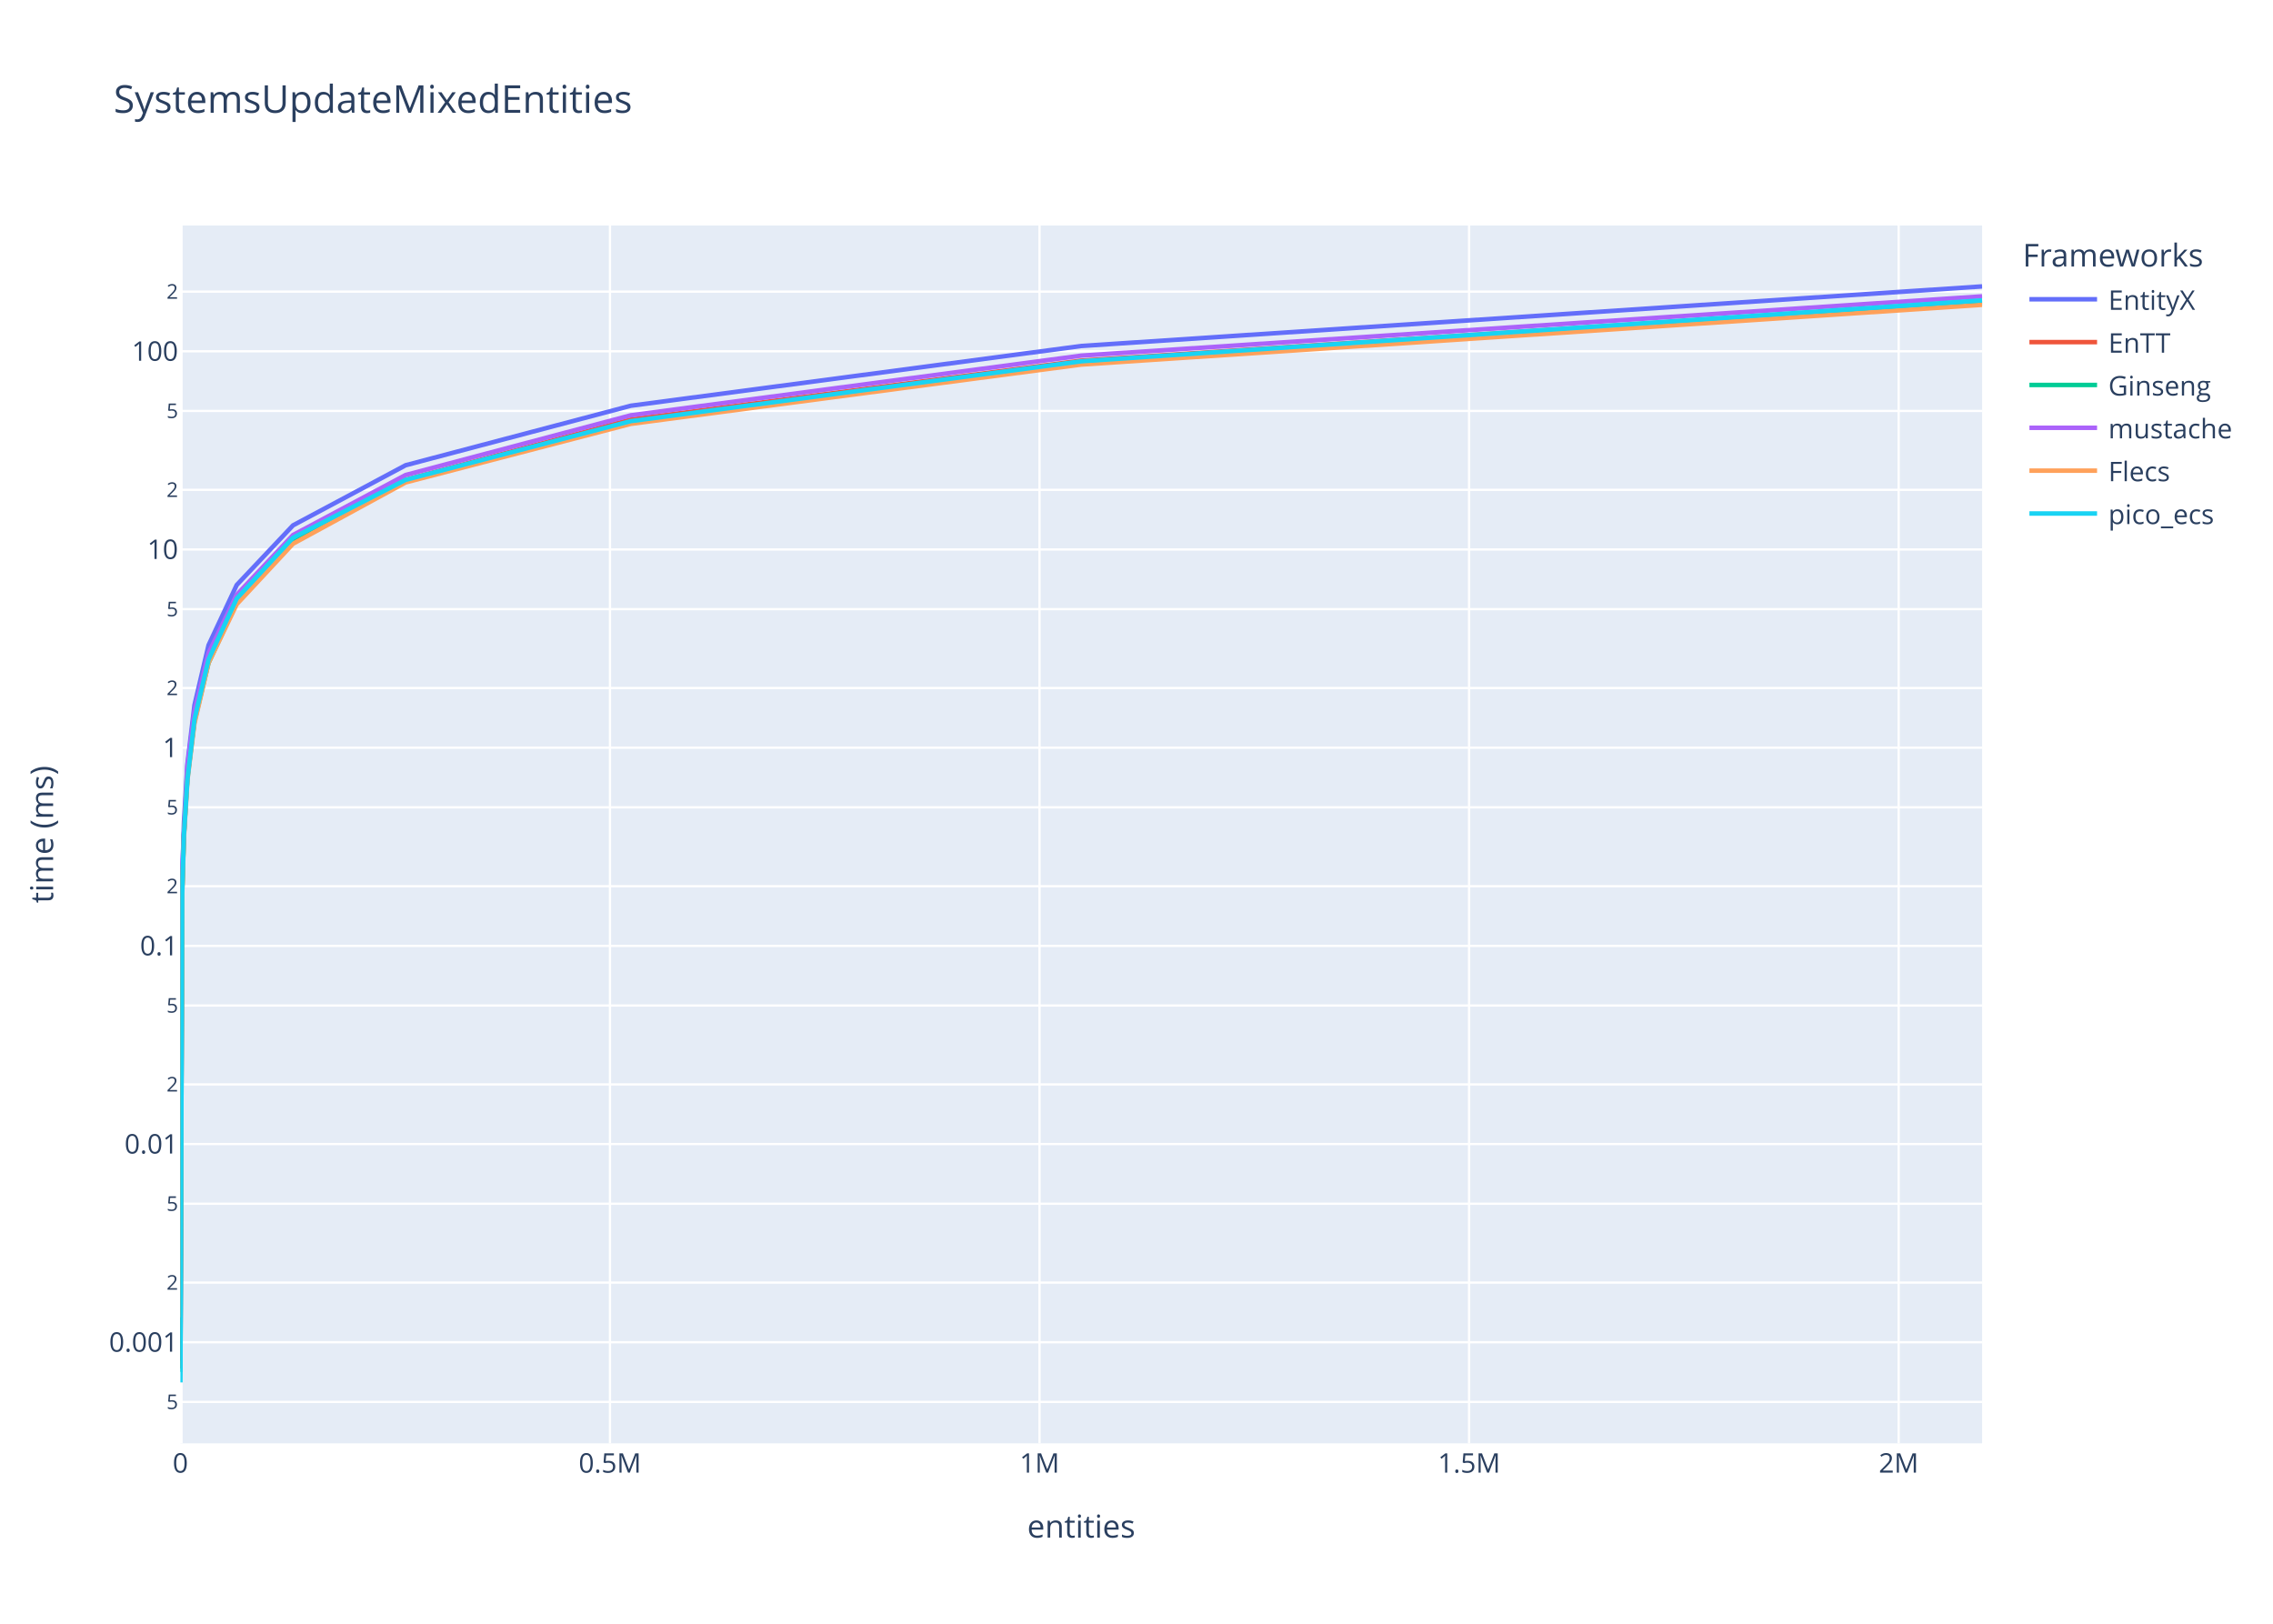
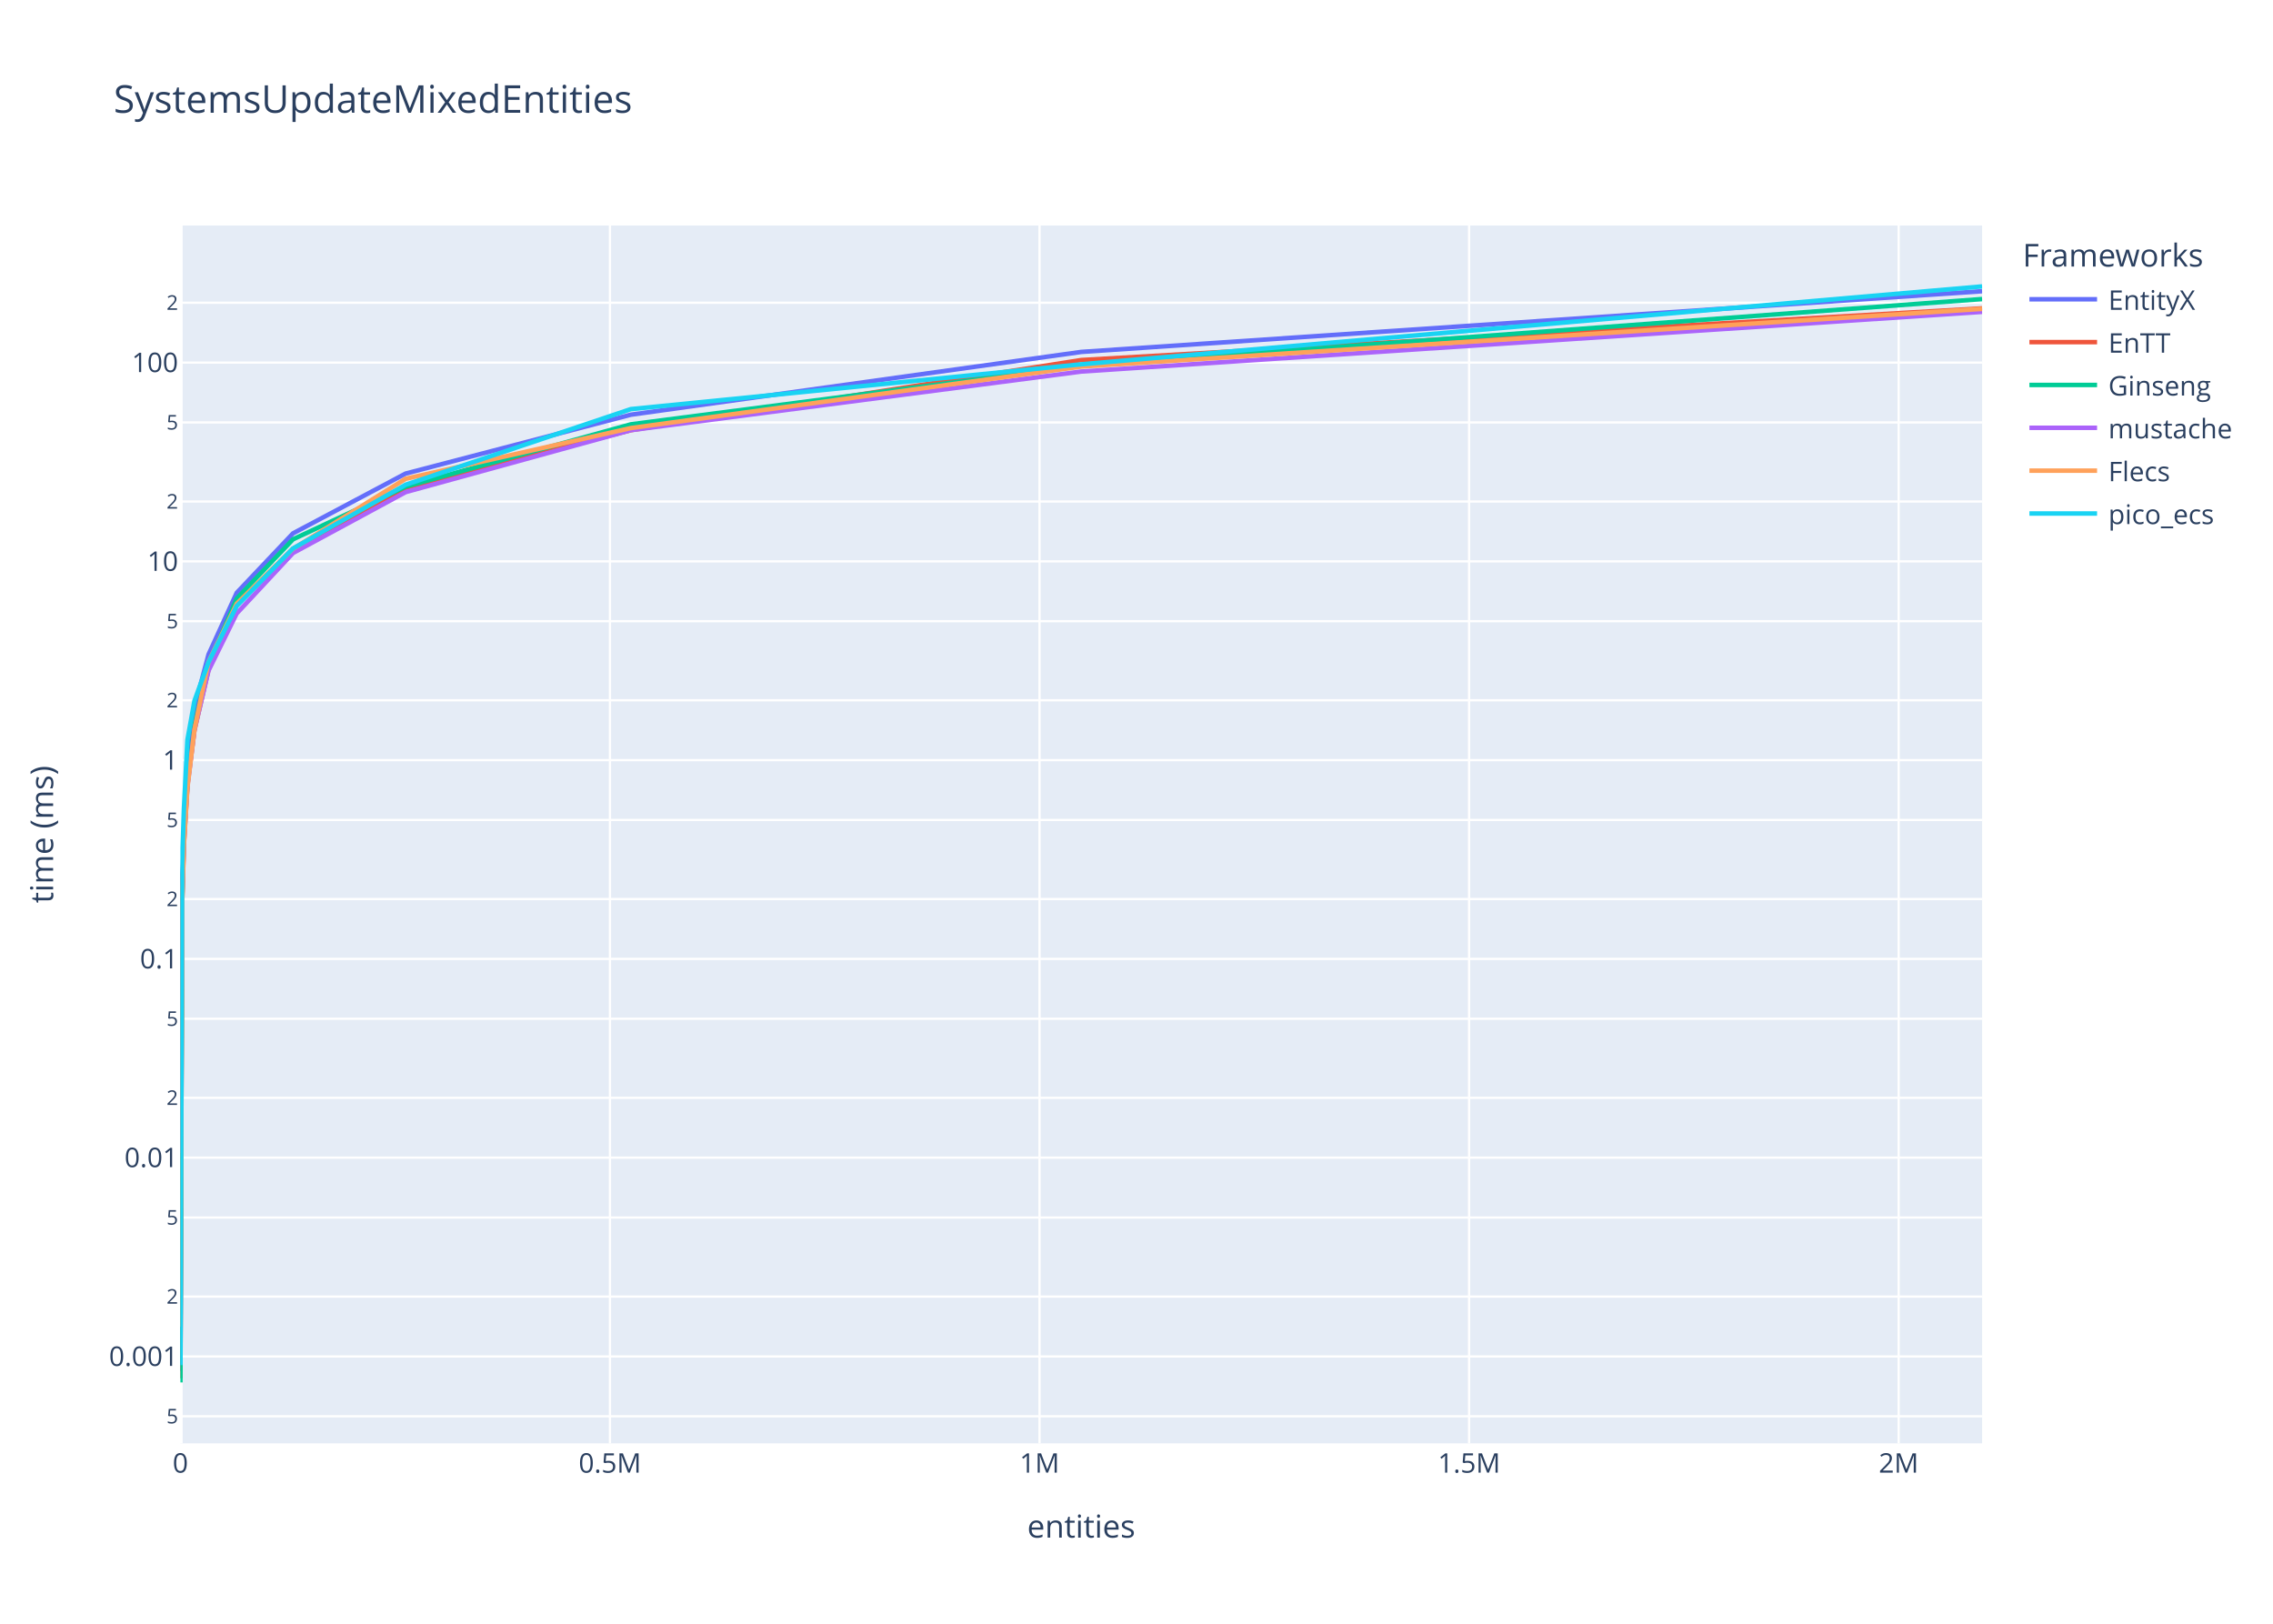
<svg xmlns="http://www.w3.org/2000/svg" class="main-svg" width="1008" height="720" style="" viewBox="0 0 1008 720">
  <rect x="0" y="0" width="1008" height="720" style="fill: rgb(255, 255, 255); fill-opacity: 1;" />
-   <defs id="defs-19bb5e">
+   <defs id="defs-5f6856">
    <g class="clips">
-       <clipPath id="clip19bb5exyplot" class="plotclip">
+       <clipPath id="clip5f6856xyplot" class="plotclip">
        <rect width="799" height="540" />
      </clipPath>
-       <clipPath class="axesclip" id="clip19bb5ex">
+       <clipPath class="axesclip" id="clip5f6856x">
        <rect x="80" y="0" width="799" height="720" />
      </clipPath>
-       <clipPath class="axesclip" id="clip19bb5ey">
+       <clipPath class="axesclip" id="clip5f6856y">
        <rect x="0" y="100" width="1008" height="540" />
      </clipPath>
-       <clipPath class="axesclip" id="clip19bb5exy">
+       <clipPath class="axesclip" id="clip5f6856xy">
        <rect x="80" y="100" width="799" height="540" />
      </clipPath>
    </g>
    <g class="gradients" />
    <g class="patterns" />
  </defs>
  <g class="bglayer">
    <rect class="bg" x="80" y="100" width="799" height="540" style="fill: rgb(229, 236, 246); fill-opacity: 1; stroke-width: 0;" />
  </g>
  <g class="layer-below">
    <g class="imagelayer" />
    <g class="shapelayer" />
  </g>
  <g class="cartesianlayer">
    <g class="subplot xy">
      <g class="layer-subplot">
        <g class="shapelayer" />
        <g class="imagelayer" />
      </g>
      <g class="minor-gridlayer">
        <g class="x" />
        <g class="y" />
      </g>
      <g class="gridlayer">
        <g class="x">
          <path class="xgrid crisp" transform="translate(270.5,0)" d="M0,100v540" style="stroke: rgb(255, 255, 255); stroke-opacity: 1; stroke-width: 1px;" />
          <path class="xgrid crisp" transform="translate(460.99,0)" d="M0,100v540" style="stroke: rgb(255, 255, 255); stroke-opacity: 1; stroke-width: 1px;" />
          <path class="xgrid crisp" transform="translate(651.49,0)" d="M0,100v540" style="stroke: rgb(255, 255, 255); stroke-opacity: 1; stroke-width: 1px;" />
          <path class="xgrid crisp" transform="translate(841.99,0)" d="M0,100v540" style="stroke: rgb(255, 255, 255); stroke-opacity: 1; stroke-width: 1px;" />
        </g>
        <g class="y">
-           <path class="ygrid crisp" transform="translate(0,621.64)" d="M80,0h799" style="stroke: rgb(255, 255, 255); stroke-opacity: 1; stroke-width: 1px;" />
-           <path class="ygrid crisp" transform="translate(0,595.18)" d="M80,0h799" style="stroke: rgb(255, 255, 255); stroke-opacity: 1; stroke-width: 1px;" />
-           <path class="ygrid crisp" transform="translate(0,568.73)" d="M80,0h799" style="stroke: rgb(255, 255, 255); stroke-opacity: 1; stroke-width: 1px;" />
-           <path class="ygrid crisp" transform="translate(0,533.76)" d="M80,0h799" style="stroke: rgb(255, 255, 255); stroke-opacity: 1; stroke-width: 1px;" />
-           <path class="ygrid crisp" transform="translate(0,507.3)" d="M80,0h799" style="stroke: rgb(255, 255, 255); stroke-opacity: 1; stroke-width: 1px;" />
-           <path class="ygrid crisp" transform="translate(0,480.85)" d="M80,0h799" style="stroke: rgb(255, 255, 255); stroke-opacity: 1; stroke-width: 1px;" />
-           <path class="ygrid crisp" transform="translate(0,445.87)" d="M80,0h799" style="stroke: rgb(255, 255, 255); stroke-opacity: 1; stroke-width: 1px;" />
-           <path class="ygrid crisp" transform="translate(0,419.42)" d="M80,0h799" style="stroke: rgb(255, 255, 255); stroke-opacity: 1; stroke-width: 1px;" />
-           <path class="ygrid crisp" transform="translate(0,392.96)" d="M80,0h799" style="stroke: rgb(255, 255, 255); stroke-opacity: 1; stroke-width: 1px;" />
-           <path class="ygrid crisp" transform="translate(0,357.99)" d="M80,0h799" style="stroke: rgb(255, 255, 255); stroke-opacity: 1; stroke-width: 1px;" />
-           <path class="ygrid crisp" transform="translate(0,331.54)" d="M80,0h799" style="stroke: rgb(255, 255, 255); stroke-opacity: 1; stroke-width: 1px;" />
-           <path class="ygrid crisp" transform="translate(0,305.08)" d="M80,0h799" style="stroke: rgb(255, 255, 255); stroke-opacity: 1; stroke-width: 1px;" />
-           <path class="ygrid crisp" transform="translate(0,270.11)" d="M80,0h799" style="stroke: rgb(255, 255, 255); stroke-opacity: 1; stroke-width: 1px;" />
-           <path class="ygrid crisp" transform="translate(0,243.65)" d="M80,0h799" style="stroke: rgb(255, 255, 255); stroke-opacity: 1; stroke-width: 1px;" />
-           <path class="ygrid crisp" transform="translate(0,217.2)" d="M80,0h799" style="stroke: rgb(255, 255, 255); stroke-opacity: 1; stroke-width: 1px;" />
-           <path class="ygrid crisp" transform="translate(0,182.22)" d="M80,0h799" style="stroke: rgb(255, 255, 255); stroke-opacity: 1; stroke-width: 1px;" />
-           <path class="ygrid crisp" transform="translate(0,155.77)" d="M80,0h799" style="stroke: rgb(255, 255, 255); stroke-opacity: 1; stroke-width: 1px;" />
-           <path class="ygrid crisp" transform="translate(0,129.31)" d="M80,0h799" style="stroke: rgb(255, 255, 255); stroke-opacity: 1; stroke-width: 1px;" />
+           <path class="ygrid crisp" transform="translate(0,628.01)" d="M80,0h799" style="stroke: rgb(255, 255, 255); stroke-opacity: 1; stroke-width: 1px;" />
+           <path class="ygrid crisp" transform="translate(0,601.47)" d="M80,0h799" style="stroke: rgb(255, 255, 255); stroke-opacity: 1; stroke-width: 1px;" />
+           <path class="ygrid crisp" transform="translate(0,574.94)" d="M80,0h799" style="stroke: rgb(255, 255, 255); stroke-opacity: 1; stroke-width: 1px;" />
+           <path class="ygrid crisp" transform="translate(0,539.87)" d="M80,0h799" style="stroke: rgb(255, 255, 255); stroke-opacity: 1; stroke-width: 1px;" />
+           <path class="ygrid crisp" transform="translate(0,513.33)" d="M80,0h799" style="stroke: rgb(255, 255, 255); stroke-opacity: 1; stroke-width: 1px;" />
+           <path class="ygrid crisp" transform="translate(0,486.8)" d="M80,0h799" style="stroke: rgb(255, 255, 255); stroke-opacity: 1; stroke-width: 1px;" />
+           <path class="ygrid crisp" transform="translate(0,451.73)" d="M80,0h799" style="stroke: rgb(255, 255, 255); stroke-opacity: 1; stroke-width: 1px;" />
+           <path class="ygrid crisp" transform="translate(0,425.2)" d="M80,0h799" style="stroke: rgb(255, 255, 255); stroke-opacity: 1; stroke-width: 1px;" />
+           <path class="ygrid crisp" transform="translate(0,398.66)" d="M80,0h799" style="stroke: rgb(255, 255, 255); stroke-opacity: 1; stroke-width: 1px;" />
+           <path class="ygrid crisp" transform="translate(0,363.59)" d="M80,0h799" style="stroke: rgb(255, 255, 255); stroke-opacity: 1; stroke-width: 1px;" />
+           <path class="ygrid crisp" transform="translate(0,337.06)" d="M80,0h799" style="stroke: rgb(255, 255, 255); stroke-opacity: 1; stroke-width: 1px;" />
+           <path class="ygrid crisp" transform="translate(0,310.52)" d="M80,0h799" style="stroke: rgb(255, 255, 255); stroke-opacity: 1; stroke-width: 1px;" />
+           <path class="ygrid crisp" transform="translate(0,275.45)" d="M80,0h799" style="stroke: rgb(255, 255, 255); stroke-opacity: 1; stroke-width: 1px;" />
+           <path class="ygrid crisp" transform="translate(0,248.92)" d="M80,0h799" style="stroke: rgb(255, 255, 255); stroke-opacity: 1; stroke-width: 1px;" />
+           <path class="ygrid crisp" transform="translate(0,222.38)" d="M80,0h799" style="stroke: rgb(255, 255, 255); stroke-opacity: 1; stroke-width: 1px;" />
+           <path class="ygrid crisp" transform="translate(0,187.31)" d="M80,0h799" style="stroke: rgb(255, 255, 255); stroke-opacity: 1; stroke-width: 1px;" />
+           <path class="ygrid crisp" transform="translate(0,160.78)" d="M80,0h799" style="stroke: rgb(255, 255, 255); stroke-opacity: 1; stroke-width: 1px;" />
+           <path class="ygrid crisp" transform="translate(0,134.24)" d="M80,0h799" style="stroke: rgb(255, 255, 255); stroke-opacity: 1; stroke-width: 1px;" />
        </g>
      </g>
      <g class="zerolinelayer">
        <path class="xzl zl crisp" transform="translate(80,0)" d="M0,100v540" style="stroke: rgb(255, 255, 255); stroke-opacity: 1; stroke-width: 2px;" />
      </g>
      <path class="xlines-below" />
      <path class="ylines-below" />
      <g class="overlines-below" />
      <g class="xaxislayer-below" />
      <g class="yaxislayer-below" />
      <g class="overaxes-below" />
-       <g class="plot" transform="translate(80,100)" clip-path="url(#clip19bb5exyplot)">
+       <g class="plot" transform="translate(80,100)" clip-path="url(#clip5f6856xyplot)">
        <g class="scatterlayer mlayer">
-           <g class="trace scatter tracec12427" style="stroke-miterlimit: 2; opacity: 1;">
-             <g class="fills" />
-             <g class="errorbars" />
-             <g class="lines">
-               <path class="js-line" d="M0,503.46L0.78,290.93L1.56,264.78L3.12,238.77L6.24,212.68L12.48,186.11L24.97,159.41L49.94,132.96L99.88,106.3L199.75,79.91L399.5,53.42L799,27" style="vector-effect: non-scaling-stroke; fill: none; stroke: rgb(99, 110, 250); stroke-opacity: 1; stroke-width: 2px; opacity: 1;" />
-             </g>
-             <g class="points" />
-             <g class="text" />
-           </g>
-           <g class="trace scatter tracefc41cc" style="stroke-miterlimit: 2; opacity: 1;">
-             <g class="fills" />
-             <g class="errorbars" />
-             <g class="lines">
-               <path class="js-line" d="M0,506.78L0.78,295.83L1.56,269.8L3.12,244.4L6.24,219.22L12.48,192.76L24.97,166.24L49.94,139.39L99.88,112.75L199.75,86.06L399.5,59.92L799,33.63" style="vector-effect: non-scaling-stroke; fill: none; stroke: rgb(239, 85, 59); stroke-opacity: 1; stroke-width: 2px; opacity: 1;" />
-             </g>
-             <g class="points" />
-             <g class="text" />
-           </g>
-           <g class="trace scatter tracef9fecf" style="stroke-miterlimit: 2; opacity: 1;">
-             <g class="fills" />
-             <g class="errorbars" />
-             <g class="lines">
-               <path class="js-line" d="M0,508.31L0.78,295.46L1.56,270.4L3.12,244.62L6.24,219.88L12.48,193.94L24.97,167.22L49.94,140.01L99.88,113.58L199.75,87.41L399.5,60.79L799,34.42" style="vector-effect: non-scaling-stroke; fill: none; stroke: rgb(0, 204, 150); stroke-opacity: 1; stroke-width: 2px; opacity: 1;" />
-             </g>
-             <g class="points" />
-             <g class="text" />
-           </g>
-           <g class="trace scatter traceaa9bf5" style="stroke-miterlimit: 2; opacity: 1;">
-             <g class="fills" />
-             <g class="errorbars" />
-             <g class="lines">
-               <path class="js-line" d="M0,330.03L0.01,334.04L0.39,302.01L0.78,285.22L3.12,239.78L6.24,215.32L12.48,189.59L24.97,163.75L49.94,137.24L99.88,110.63L199.75,84.15L399.5,57.69L799,31.41" style="vector-effect: non-scaling-stroke; fill: none; stroke: rgb(171, 99, 250); stroke-opacity: 1; stroke-width: 2px; opacity: 1;" />
-             </g>
-             <g class="points" />
-             <g class="text" />
-           </g>
-           <g class="trace scatter trace1db8a1" style="stroke-miterlimit: 2; opacity: 1;">
-             <g class="fills" />
-             <g class="errorbars" />
-             <g class="lines">
-               <path class="js-line" d="M0,484.13L0.78,297.71L1.56,271.7L3.12,245.91L6.24,220.81L12.48,193.96L24.97,167.94L49.94,141.1L99.88,113.92L199.75,87.95L399.5,61.65L799,35.16" style="vector-effect: non-scaling-stroke; fill: none; stroke: rgb(255, 161, 90); stroke-opacity: 1; stroke-width: 2px; opacity: 1;" />
-             </g>
-             <g class="points" />
-             <g class="text" />
-           </g>
-           <g class="trace scatter tracee84db7" style="stroke-miterlimit: 2; opacity: 1;">
-             <g class="fills" />
-             <g class="errorbars" />
-             <g class="lines">
-               <path class="js-line" d="M0,513L0.78,296.79L1.56,270.4L3.12,245.68L6.24,218.93L12.48,192.45L24.97,165.43L49.94,138.45L99.88,112.78L199.75,86.73L399.5,60.2L799,33.18" style="vector-effect: non-scaling-stroke; fill: none; stroke: rgb(25, 211, 243); stroke-opacity: 1; stroke-width: 2px; opacity: 1;" />
+           <g class="trace scatter trace131f31" style="stroke-miterlimit: 2; opacity: 1;">
+             <g class="fills" />
+             <g class="errorbars" />
+             <g class="lines">
+               <path class="js-line" d="M0,507.97L0.78,294.65L1.56,270.49L3.12,243.15L6.24,213.67L12.48,190.2L24.97,162.87L49.94,136.5L99.88,109.99L199.75,83.89L399.5,56.05L799,29.13" style="vector-effect: non-scaling-stroke; fill: none; stroke: rgb(99, 110, 250); stroke-opacity: 1; stroke-width: 2px; opacity: 1;" />
+             </g>
+             <g class="points" />
+             <g class="text" />
+           </g>
+           <g class="trace scatter traceaf5014" style="stroke-miterlimit: 2; opacity: 1;">
+             <g class="fills" />
+             <g class="errorbars" />
+             <g class="lines">
+               <path class="js-line" d="M0,511.18L0.78,301.14L1.56,274.22L3.12,248.04L6.24,223.84L12.48,196.92L24.97,168.29L49.94,143.32L99.88,116.32L199.75,90.76L399.5,59.65L799,36.74" style="vector-effect: non-scaling-stroke; fill: none; stroke: rgb(239, 85, 59); stroke-opacity: 1; stroke-width: 2px; opacity: 1;" />
+             </g>
+             <g class="points" />
+             <g class="text" />
+           </g>
+           <g class="trace scatter trace3d68de" style="stroke-miterlimit: 2; opacity: 1;">
+             <g class="fills" />
+             <g class="errorbars" />
+             <g class="lines">
+               <path class="js-line" d="M0,513L0.78,299.17L1.56,271.63L3.12,247.52L6.24,221.65L12.48,194.62L24.97,165.42L49.94,139.14L99.88,115.79L199.75,88.15L399.5,62.25L799,32.6" style="vector-effect: non-scaling-stroke; fill: none; stroke: rgb(0, 204, 150); stroke-opacity: 1; stroke-width: 2px; opacity: 1;" />
+             </g>
+             <g class="points" />
+             <g class="text" />
+           </g>
+           <g class="trace scatter trace577136" style="stroke-miterlimit: 2; opacity: 1;">
+             <g class="fills" />
+             <g class="errorbars" />
+             <g class="lines">
+               <path class="js-line" d="M0,411.22L0.78,298.4L1.56,273.47L3.12,248.56L6.24,223.43L12.48,197.34L24.97,172.03L49.94,145.22L99.88,118.22L199.75,90.75L399.5,64.75L799,38.28" style="vector-effect: non-scaling-stroke; fill: none; stroke: rgb(171, 99, 250); stroke-opacity: 1; stroke-width: 2px; opacity: 1;" />
+             </g>
+             <g class="points" />
+             <g class="text" />
+           </g>
+           <g class="trace scatter traceccd6fd" style="stroke-miterlimit: 2; opacity: 1;">
+             <g class="fills" />
+             <g class="errorbars" />
+             <g class="lines">
+               <path class="js-line" d="M0,488.24L0.78,300.49L1.56,274.8L3.12,249.3L6.24,223.44L12.48,193.44L24.97,167.69L49.94,143.35L99.88,112.3L199.75,89.82L399.5,62.54L799,36.96" style="vector-effect: non-scaling-stroke; fill: none; stroke: rgb(255, 161, 90); stroke-opacity: 1; stroke-width: 2px; opacity: 1;" />
+             </g>
+             <g class="points" />
+             <g class="text" />
+           </g>
+           <g class="trace scatter traceb63f24" style="stroke-miterlimit: 2; opacity: 1;">
+             <g class="fills" />
+             <g class="errorbars" />
+             <g class="lines">
+               <path class="js-line" d="M0,505.34L0.78,282.72L1.56,258.53L3.12,228.08L6.24,210.71L12.48,193.62L24.97,168.73L49.94,143.2L99.88,114.95L199.75,81.41L399.5,61.53L799,27" style="vector-effect: non-scaling-stroke; fill: none; stroke: rgb(25, 211, 243); stroke-opacity: 1; stroke-width: 2px; opacity: 1;" />
            </g>
            <g class="points" />
            <g class="text" />
          </g>
        </g>
      </g>
      <g class="overplot" />
      <path class="xlines-above crisp" d="M0,0" style="fill: none;" />
      <path class="ylines-above crisp" d="M0,0" style="fill: none;" />
      <g class="overlines-above" />
      <g class="xaxislayer-above">
        <g class="xtick">
          <text text-anchor="middle" x="0" y="653" transform="translate(80,0)" style="font-family: 'Open Sans', verdana, arial, sans-serif; font-size: 12px; fill: rgb(42, 63, 95); fill-opacity: 1; white-space: pre; opacity: 1;">0</text>
        </g>
        <g class="xtick">
          <text text-anchor="middle" x="0" y="653" style="font-family: 'Open Sans', verdana, arial, sans-serif; font-size: 12px; fill: rgb(42, 63, 95); fill-opacity: 1; white-space: pre; opacity: 1;" transform="translate(270.5,0)">0.5M</text>
        </g>
        <g class="xtick">
          <text text-anchor="middle" x="0" y="653" style="font-family: 'Open Sans', verdana, arial, sans-serif; font-size: 12px; fill: rgb(42, 63, 95); fill-opacity: 1; white-space: pre; opacity: 1;" transform="translate(460.99,0)">1M</text>
        </g>
        <g class="xtick">
          <text text-anchor="middle" x="0" y="653" style="font-family: 'Open Sans', verdana, arial, sans-serif; font-size: 12px; fill: rgb(42, 63, 95); fill-opacity: 1; white-space: pre; opacity: 1;" transform="translate(651.49,0)">1.5M</text>
        </g>
        <g class="xtick">
          <text text-anchor="middle" x="0" y="653" style="font-family: 'Open Sans', verdana, arial, sans-serif; font-size: 12px; fill: rgb(42, 63, 95); fill-opacity: 1; white-space: pre; opacity: 1;" transform="translate(841.99,0)">2M</text>
        </g>
      </g>
      <g class="yaxislayer-above">
        <g class="ytick">
-           <text text-anchor="end" x="79" y="3.15" transform="translate(0,621.64)" style="font-family: 'Open Sans', verdana, arial, sans-serif; font-size: 9px; fill: rgb(42, 63, 95); fill-opacity: 1; white-space: pre; opacity: 1;">5</text>
-         </g>
-         <g class="ytick">
-           <text text-anchor="end" x="79" y="4.2" style="font-family: 'Open Sans', verdana, arial, sans-serif; font-size: 12px; fill: rgb(42, 63, 95); fill-opacity: 1; white-space: pre; opacity: 1;" transform="translate(0,595.18)">0.001</text>
-         </g>
-         <g class="ytick">
-           <text text-anchor="end" x="79" y="3.15" style="font-family: 'Open Sans', verdana, arial, sans-serif; font-size: 9px; fill: rgb(42, 63, 95); fill-opacity: 1; white-space: pre; opacity: 1;" transform="translate(0,568.73)">2</text>
-         </g>
-         <g class="ytick">
-           <text text-anchor="end" x="79" y="3.15" style="font-family: 'Open Sans', verdana, arial, sans-serif; font-size: 9px; fill: rgb(42, 63, 95); fill-opacity: 1; white-space: pre; opacity: 1;" transform="translate(0,533.76)">5</text>
-         </g>
-         <g class="ytick">
-           <text text-anchor="end" x="79" y="4.2" style="font-family: 'Open Sans', verdana, arial, sans-serif; font-size: 12px; fill: rgb(42, 63, 95); fill-opacity: 1; white-space: pre; opacity: 1;" transform="translate(0,507.3)">0.01</text>
-         </g>
-         <g class="ytick">
-           <text text-anchor="end" x="79" y="3.15" style="font-family: 'Open Sans', verdana, arial, sans-serif; font-size: 9px; fill: rgb(42, 63, 95); fill-opacity: 1; white-space: pre; opacity: 1;" transform="translate(0,480.85)">2</text>
-         </g>
-         <g class="ytick">
-           <text text-anchor="end" x="79" y="3.15" style="font-family: 'Open Sans', verdana, arial, sans-serif; font-size: 9px; fill: rgb(42, 63, 95); fill-opacity: 1; white-space: pre; opacity: 1;" transform="translate(0,445.87)">5</text>
-         </g>
-         <g class="ytick">
-           <text text-anchor="end" x="79" y="4.2" style="font-family: 'Open Sans', verdana, arial, sans-serif; font-size: 12px; fill: rgb(42, 63, 95); fill-opacity: 1; white-space: pre; opacity: 1;" transform="translate(0,419.42)">0.1</text>
-         </g>
-         <g class="ytick">
-           <text text-anchor="end" x="79" y="3.15" style="font-family: 'Open Sans', verdana, arial, sans-serif; font-size: 9px; fill: rgb(42, 63, 95); fill-opacity: 1; white-space: pre; opacity: 1;" transform="translate(0,392.96)">2</text>
-         </g>
-         <g class="ytick">
-           <text text-anchor="end" x="79" y="3.15" style="font-family: 'Open Sans', verdana, arial, sans-serif; font-size: 9px; fill: rgb(42, 63, 95); fill-opacity: 1; white-space: pre; opacity: 1;" transform="translate(0,357.99)">5</text>
-         </g>
-         <g class="ytick">
-           <text text-anchor="end" x="79" y="4.2" style="font-family: 'Open Sans', verdana, arial, sans-serif; font-size: 12px; fill: rgb(42, 63, 95); fill-opacity: 1; white-space: pre; opacity: 1;" transform="translate(0,331.54)">1</text>
-         </g>
-         <g class="ytick">
-           <text text-anchor="end" x="79" y="3.15" style="font-family: 'Open Sans', verdana, arial, sans-serif; font-size: 9px; fill: rgb(42, 63, 95); fill-opacity: 1; white-space: pre; opacity: 1;" transform="translate(0,305.08)">2</text>
-         </g>
-         <g class="ytick">
-           <text text-anchor="end" x="79" y="3.15" style="font-family: 'Open Sans', verdana, arial, sans-serif; font-size: 9px; fill: rgb(42, 63, 95); fill-opacity: 1; white-space: pre; opacity: 1;" transform="translate(0,270.11)">5</text>
-         </g>
-         <g class="ytick">
-           <text text-anchor="end" x="79" y="4.2" style="font-family: 'Open Sans', verdana, arial, sans-serif; font-size: 12px; fill: rgb(42, 63, 95); fill-opacity: 1; white-space: pre; opacity: 1;" transform="translate(0,243.65)">10</text>
-         </g>
-         <g class="ytick">
-           <text text-anchor="end" x="79" y="3.15" style="font-family: 'Open Sans', verdana, arial, sans-serif; font-size: 9px; fill: rgb(42, 63, 95); fill-opacity: 1; white-space: pre; opacity: 1;" transform="translate(0,217.2)">2</text>
-         </g>
-         <g class="ytick">
-           <text text-anchor="end" x="79" y="3.15" style="font-family: 'Open Sans', verdana, arial, sans-serif; font-size: 9px; fill: rgb(42, 63, 95); fill-opacity: 1; white-space: pre; opacity: 1;" transform="translate(0,182.22)">5</text>
-         </g>
-         <g class="ytick">
-           <text text-anchor="end" x="79" y="4.2" style="font-family: 'Open Sans', verdana, arial, sans-serif; font-size: 12px; fill: rgb(42, 63, 95); fill-opacity: 1; white-space: pre; opacity: 1;" transform="translate(0,155.77)">100</text>
-         </g>
-         <g class="ytick">
-           <text text-anchor="end" x="79" y="3.15" style="font-family: 'Open Sans', verdana, arial, sans-serif; font-size: 9px; fill: rgb(42, 63, 95); fill-opacity: 1; white-space: pre; opacity: 1;" transform="translate(0,129.31)">2</text>
+           <text text-anchor="end" x="79" y="3.15" transform="translate(0,628.01)" style="font-family: 'Open Sans', verdana, arial, sans-serif; font-size: 9px; fill: rgb(42, 63, 95); fill-opacity: 1; white-space: pre; opacity: 1;">5</text>
+         </g>
+         <g class="ytick">
+           <text text-anchor="end" x="79" y="4.2" style="font-family: 'Open Sans', verdana, arial, sans-serif; font-size: 12px; fill: rgb(42, 63, 95); fill-opacity: 1; white-space: pre; opacity: 1;" transform="translate(0,601.47)">0.001</text>
+         </g>
+         <g class="ytick">
+           <text text-anchor="end" x="79" y="3.15" style="font-family: 'Open Sans', verdana, arial, sans-serif; font-size: 9px; fill: rgb(42, 63, 95); fill-opacity: 1; white-space: pre; opacity: 1;" transform="translate(0,574.94)">2</text>
+         </g>
+         <g class="ytick">
+           <text text-anchor="end" x="79" y="3.15" style="font-family: 'Open Sans', verdana, arial, sans-serif; font-size: 9px; fill: rgb(42, 63, 95); fill-opacity: 1; white-space: pre; opacity: 1;" transform="translate(0,539.87)">5</text>
+         </g>
+         <g class="ytick">
+           <text text-anchor="end" x="79" y="4.2" style="font-family: 'Open Sans', verdana, arial, sans-serif; font-size: 12px; fill: rgb(42, 63, 95); fill-opacity: 1; white-space: pre; opacity: 1;" transform="translate(0,513.33)">0.01</text>
+         </g>
+         <g class="ytick">
+           <text text-anchor="end" x="79" y="3.15" style="font-family: 'Open Sans', verdana, arial, sans-serif; font-size: 9px; fill: rgb(42, 63, 95); fill-opacity: 1; white-space: pre; opacity: 1;" transform="translate(0,486.8)">2</text>
+         </g>
+         <g class="ytick">
+           <text text-anchor="end" x="79" y="3.15" style="font-family: 'Open Sans', verdana, arial, sans-serif; font-size: 9px; fill: rgb(42, 63, 95); fill-opacity: 1; white-space: pre; opacity: 1;" transform="translate(0,451.73)">5</text>
+         </g>
+         <g class="ytick">
+           <text text-anchor="end" x="79" y="4.2" style="font-family: 'Open Sans', verdana, arial, sans-serif; font-size: 12px; fill: rgb(42, 63, 95); fill-opacity: 1; white-space: pre; opacity: 1;" transform="translate(0,425.2)">0.1</text>
+         </g>
+         <g class="ytick">
+           <text text-anchor="end" x="79" y="3.15" style="font-family: 'Open Sans', verdana, arial, sans-serif; font-size: 9px; fill: rgb(42, 63, 95); fill-opacity: 1; white-space: pre; opacity: 1;" transform="translate(0,398.66)">2</text>
+         </g>
+         <g class="ytick">
+           <text text-anchor="end" x="79" y="3.15" style="font-family: 'Open Sans', verdana, arial, sans-serif; font-size: 9px; fill: rgb(42, 63, 95); fill-opacity: 1; white-space: pre; opacity: 1;" transform="translate(0,363.59)">5</text>
+         </g>
+         <g class="ytick">
+           <text text-anchor="end" x="79" y="4.2" style="font-family: 'Open Sans', verdana, arial, sans-serif; font-size: 12px; fill: rgb(42, 63, 95); fill-opacity: 1; white-space: pre; opacity: 1;" transform="translate(0,337.06)">1</text>
+         </g>
+         <g class="ytick">
+           <text text-anchor="end" x="79" y="3.15" style="font-family: 'Open Sans', verdana, arial, sans-serif; font-size: 9px; fill: rgb(42, 63, 95); fill-opacity: 1; white-space: pre; opacity: 1;" transform="translate(0,310.52)">2</text>
+         </g>
+         <g class="ytick">
+           <text text-anchor="end" x="79" y="3.15" style="font-family: 'Open Sans', verdana, arial, sans-serif; font-size: 9px; fill: rgb(42, 63, 95); fill-opacity: 1; white-space: pre; opacity: 1;" transform="translate(0,275.45)">5</text>
+         </g>
+         <g class="ytick">
+           <text text-anchor="end" x="79" y="4.2" style="font-family: 'Open Sans', verdana, arial, sans-serif; font-size: 12px; fill: rgb(42, 63, 95); fill-opacity: 1; white-space: pre; opacity: 1;" transform="translate(0,248.92)">10</text>
+         </g>
+         <g class="ytick">
+           <text text-anchor="end" x="79" y="3.15" style="font-family: 'Open Sans', verdana, arial, sans-serif; font-size: 9px; fill: rgb(42, 63, 95); fill-opacity: 1; white-space: pre; opacity: 1;" transform="translate(0,222.38)">2</text>
+         </g>
+         <g class="ytick">
+           <text text-anchor="end" x="79" y="3.15" style="font-family: 'Open Sans', verdana, arial, sans-serif; font-size: 9px; fill: rgb(42, 63, 95); fill-opacity: 1; white-space: pre; opacity: 1;" transform="translate(0,187.31)">5</text>
+         </g>
+         <g class="ytick">
+           <text text-anchor="end" x="79" y="4.2" style="font-family: 'Open Sans', verdana, arial, sans-serif; font-size: 12px; fill: rgb(42, 63, 95); fill-opacity: 1; white-space: pre; opacity: 1;" transform="translate(0,160.78)">100</text>
+         </g>
+         <g class="ytick">
+           <text text-anchor="end" x="79" y="3.15" style="font-family: 'Open Sans', verdana, arial, sans-serif; font-size: 9px; fill: rgb(42, 63, 95); fill-opacity: 1; white-space: pre; opacity: 1;" transform="translate(0,134.24)">2</text>
        </g>
      </g>
      <g class="overaxes-above" />
    </g>
  </g>
  <g class="polarlayer" />
  <g class="smithlayer" />
  <g class="ternarylayer" />
  <g class="geolayer" />
  <g class="funnelarealayer" />
  <g class="pielayer" />
  <g class="iciclelayer" />
  <g class="treemaplayer" />
  <g class="sunburstlayer" />
  <g class="glimages" />
-   <defs id="topdefs-19bb5e">
+   <defs id="topdefs-5f6856">
    <g class="clips" />
-     <clipPath id="legend19bb5e">
+     <clipPath id="legend5f6856">
      <rect width="101" height="143" x="0" y="0" />
    </clipPath>
  </defs>
  <g class="layer-above">
    <g class="imagelayer" />
    <g class="shapelayer" />
  </g>
  <g class="infolayer">
    <g class="legend" pointer-events="all" transform="translate(894.98,100)">
      <rect class="bg" shape-rendering="crispEdges" width="101" height="143" x="0" y="0" style="stroke: rgb(68, 68, 68); stroke-opacity: 1; fill: rgb(255, 255, 255); fill-opacity: 1; stroke-width: 0px;" />
-       <g class="scrollbox" transform="" clip-path="url(#legend19bb5e)">
+       <g class="scrollbox" transform="" clip-path="url(#legend5f6856)">
        <text class="legendtitletext" text-anchor="start" x="2" y="18.2" style="font-family: 'Open Sans', verdana, arial, sans-serif; font-size: 14px; fill: rgb(42, 63, 95); fill-opacity: 1; white-space: pre;">Frameworks</text>
        <g class="groups" transform="">
          <g class="traces" transform="translate(0,32.7)" style="opacity: 1;">
            <text class="legendtext" text-anchor="start" x="40" y="4.68" style="font-family: 'Open Sans', verdana, arial, sans-serif; font-size: 12px; fill: rgb(42, 63, 95); fill-opacity: 1; white-space: pre;">EntityX</text>
            <g class="layers" style="opacity: 1;">
              <g class="legendfill" />
              <g class="legendlines">
                <path class="js-line" d="M5,0h30" style="fill: none; stroke: rgb(99, 110, 250); stroke-opacity: 1; stroke-width: 2px;" />
              </g>
              <g class="legendsymbols">
                <g class="legendpoints" />
              </g>
            </g>
            <rect class="legendtoggle" x="0" y="-9.5" width="95.25" height="19" style="fill: rgb(0, 0, 0); fill-opacity: 0;" />
          </g>
        </g>
        <g class="groups" transform="">
          <g class="traces" transform="translate(0,51.7)" style="opacity: 1;">
            <text class="legendtext" text-anchor="start" x="40" y="4.68" style="font-family: 'Open Sans', verdana, arial, sans-serif; font-size: 12px; fill: rgb(42, 63, 95); fill-opacity: 1; white-space: pre;">EnTT</text>
            <g class="layers" style="opacity: 1;">
              <g class="legendfill" />
              <g class="legendlines">
                <path class="js-line" d="M5,0h30" style="fill: none; stroke: rgb(239, 85, 59); stroke-opacity: 1; stroke-width: 2px;" />
              </g>
              <g class="legendsymbols">
                <g class="legendpoints" />
              </g>
            </g>
            <rect class="legendtoggle" x="0" y="-9.5" width="95.25" height="19" style="fill: rgb(0, 0, 0); fill-opacity: 0;" />
          </g>
        </g>
        <g class="groups" transform="">
          <g class="traces" transform="translate(0,70.7)" style="opacity: 1;">
            <text class="legendtext" text-anchor="start" x="40" y="4.68" style="font-family: 'Open Sans', verdana, arial, sans-serif; font-size: 12px; fill: rgb(42, 63, 95); fill-opacity: 1; white-space: pre;">Ginseng</text>
            <g class="layers" style="opacity: 1;">
              <g class="legendfill" />
              <g class="legendlines">
                <path class="js-line" d="M5,0h30" style="fill: none; stroke: rgb(0, 204, 150); stroke-opacity: 1; stroke-width: 2px;" />
              </g>
              <g class="legendsymbols">
                <g class="legendpoints" />
              </g>
            </g>
            <rect class="legendtoggle" x="0" y="-9.5" width="95.25" height="19" style="fill: rgb(0, 0, 0); fill-opacity: 0;" />
          </g>
        </g>
        <g class="groups" transform="">
          <g class="traces" transform="translate(0,89.7)" style="opacity: 1;">
            <text class="legendtext" text-anchor="start" x="40" y="4.68" style="font-family: 'Open Sans', verdana, arial, sans-serif; font-size: 12px; fill: rgb(42, 63, 95); fill-opacity: 1; white-space: pre;">mustache</text>
            <g class="layers" style="opacity: 1;">
              <g class="legendfill" />
              <g class="legendlines">
                <path class="js-line" d="M5,0h30" style="fill: none; stroke: rgb(171, 99, 250); stroke-opacity: 1; stroke-width: 2px;" />
              </g>
              <g class="legendsymbols">
                <g class="legendpoints" />
              </g>
            </g>
            <rect class="legendtoggle" x="0" y="-9.5" width="95.25" height="19" style="fill: rgb(0, 0, 0); fill-opacity: 0;" />
          </g>
        </g>
        <g class="groups" transform="">
          <g class="traces" transform="translate(0,108.7)" style="opacity: 1;">
            <text class="legendtext" text-anchor="start" x="40" y="4.68" style="font-family: 'Open Sans', verdana, arial, sans-serif; font-size: 12px; fill: rgb(42, 63, 95); fill-opacity: 1; white-space: pre;">Flecs</text>
            <g class="layers" style="opacity: 1;">
              <g class="legendfill" />
              <g class="legendlines">
                <path class="js-line" d="M5,0h30" style="fill: none; stroke: rgb(255, 161, 90); stroke-opacity: 1; stroke-width: 2px;" />
              </g>
              <g class="legendsymbols">
                <g class="legendpoints" />
              </g>
            </g>
            <rect class="legendtoggle" x="0" y="-9.5" width="95.25" height="19" style="fill: rgb(0, 0, 0); fill-opacity: 0;" />
          </g>
        </g>
        <g class="groups" transform="">
          <g class="traces" transform="translate(0,127.7)" style="opacity: 1;">
            <text class="legendtext" text-anchor="start" x="40" y="4.68" style="font-family: 'Open Sans', verdana, arial, sans-serif; font-size: 12px; fill: rgb(42, 63, 95); fill-opacity: 1; white-space: pre;">pico_ecs</text>
            <g class="layers" style="opacity: 1;">
              <g class="legendfill" />
              <g class="legendlines">
                <path class="js-line" d="M5,0h30" style="fill: none; stroke: rgb(25, 211, 243); stroke-opacity: 1; stroke-width: 2px;" />
              </g>
              <g class="legendsymbols">
                <g class="legendpoints" />
              </g>
            </g>
            <rect class="legendtoggle" x="0" y="-9.5" width="95.25" height="19" style="fill: rgb(0, 0, 0); fill-opacity: 0;" />
          </g>
        </g>
      </g>
      <rect class="scrollbar" rx="20" ry="3" width="0" height="0" x="0" y="0" style="fill: rgb(128, 139, 164); fill-opacity: 1;" />
    </g>
    <g class="g-gtitle">
      <text class="gtitle" x="50.4" y="50" text-anchor="start" dy="0em" style="font-family: 'Open Sans', verdana, arial, sans-serif; font-size: 17px; fill: rgb(42, 63, 95); opacity: 1; font-weight: normal; white-space: pre;">SystemsUpdateMixedEntities</text>
    </g>
    <g class="g-xtitle">
      <text class="xtitle" x="479.5" y="681.8" text-anchor="middle" style="font-family: 'Open Sans', verdana, arial, sans-serif; font-size: 14px; fill: rgb(42, 63, 95); opacity: 1; font-weight: normal; white-space: pre;">entities</text>
    </g>
    <g class="g-ytitle">
      <text class="ytitle" transform="rotate(-90,23.55938,370)" x="23.559" y="370" text-anchor="middle" style="font-family: 'Open Sans', verdana, arial, sans-serif; font-size: 14px; fill: rgb(42, 63, 95); opacity: 1; font-weight: normal; white-space: pre;">time (ms)</text>
    </g>
  </g>
</svg>
